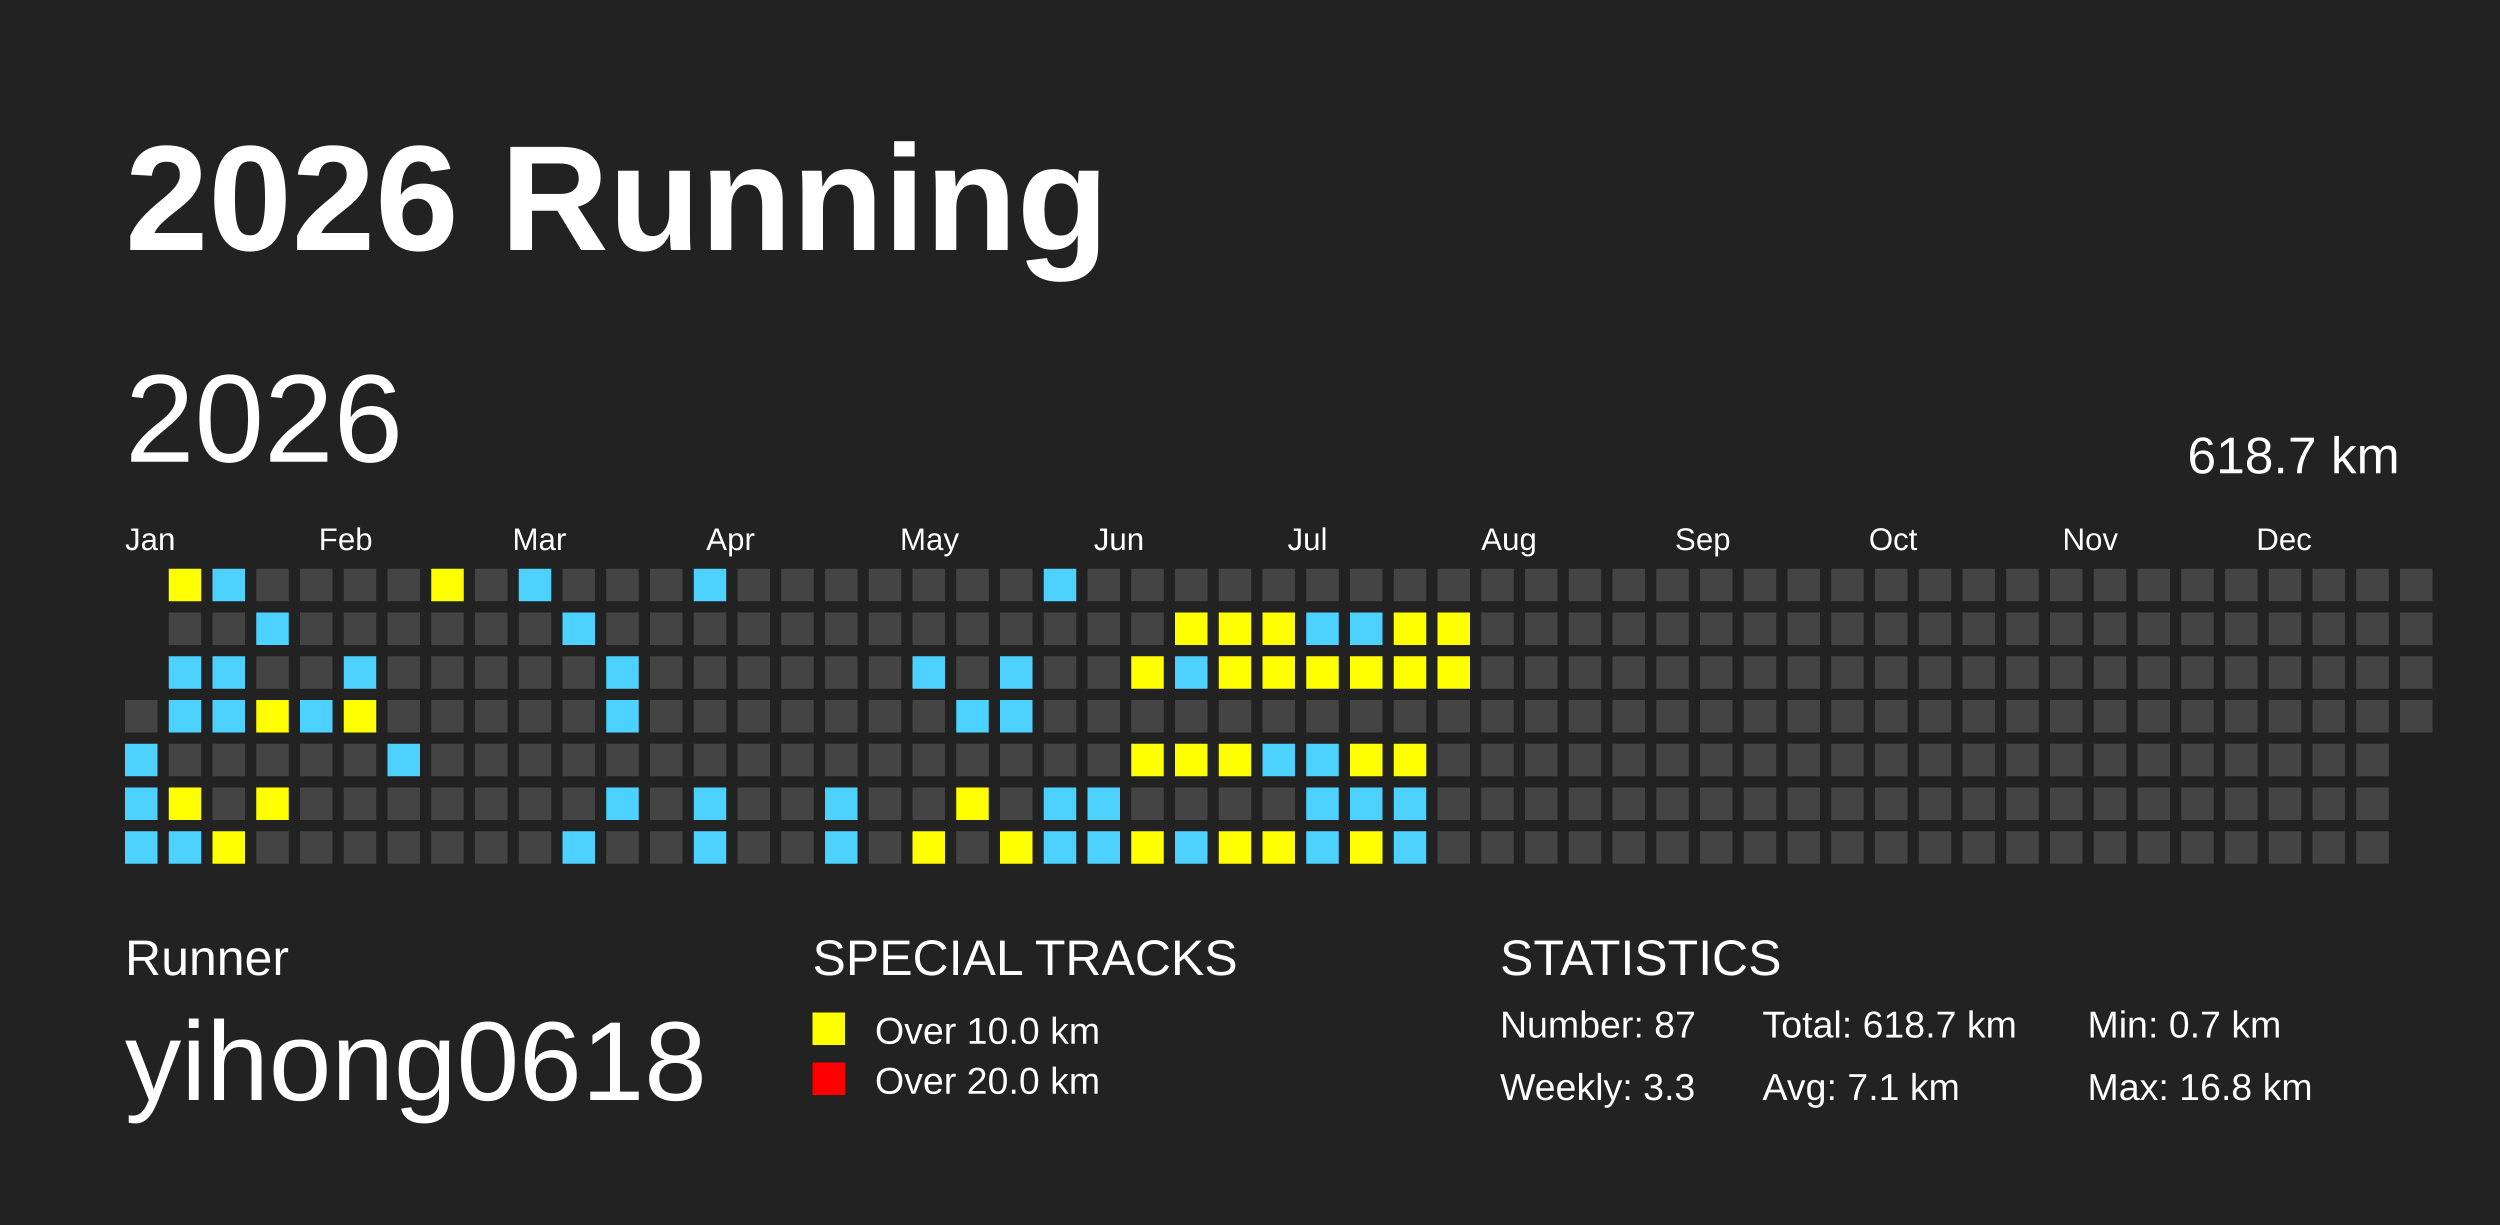
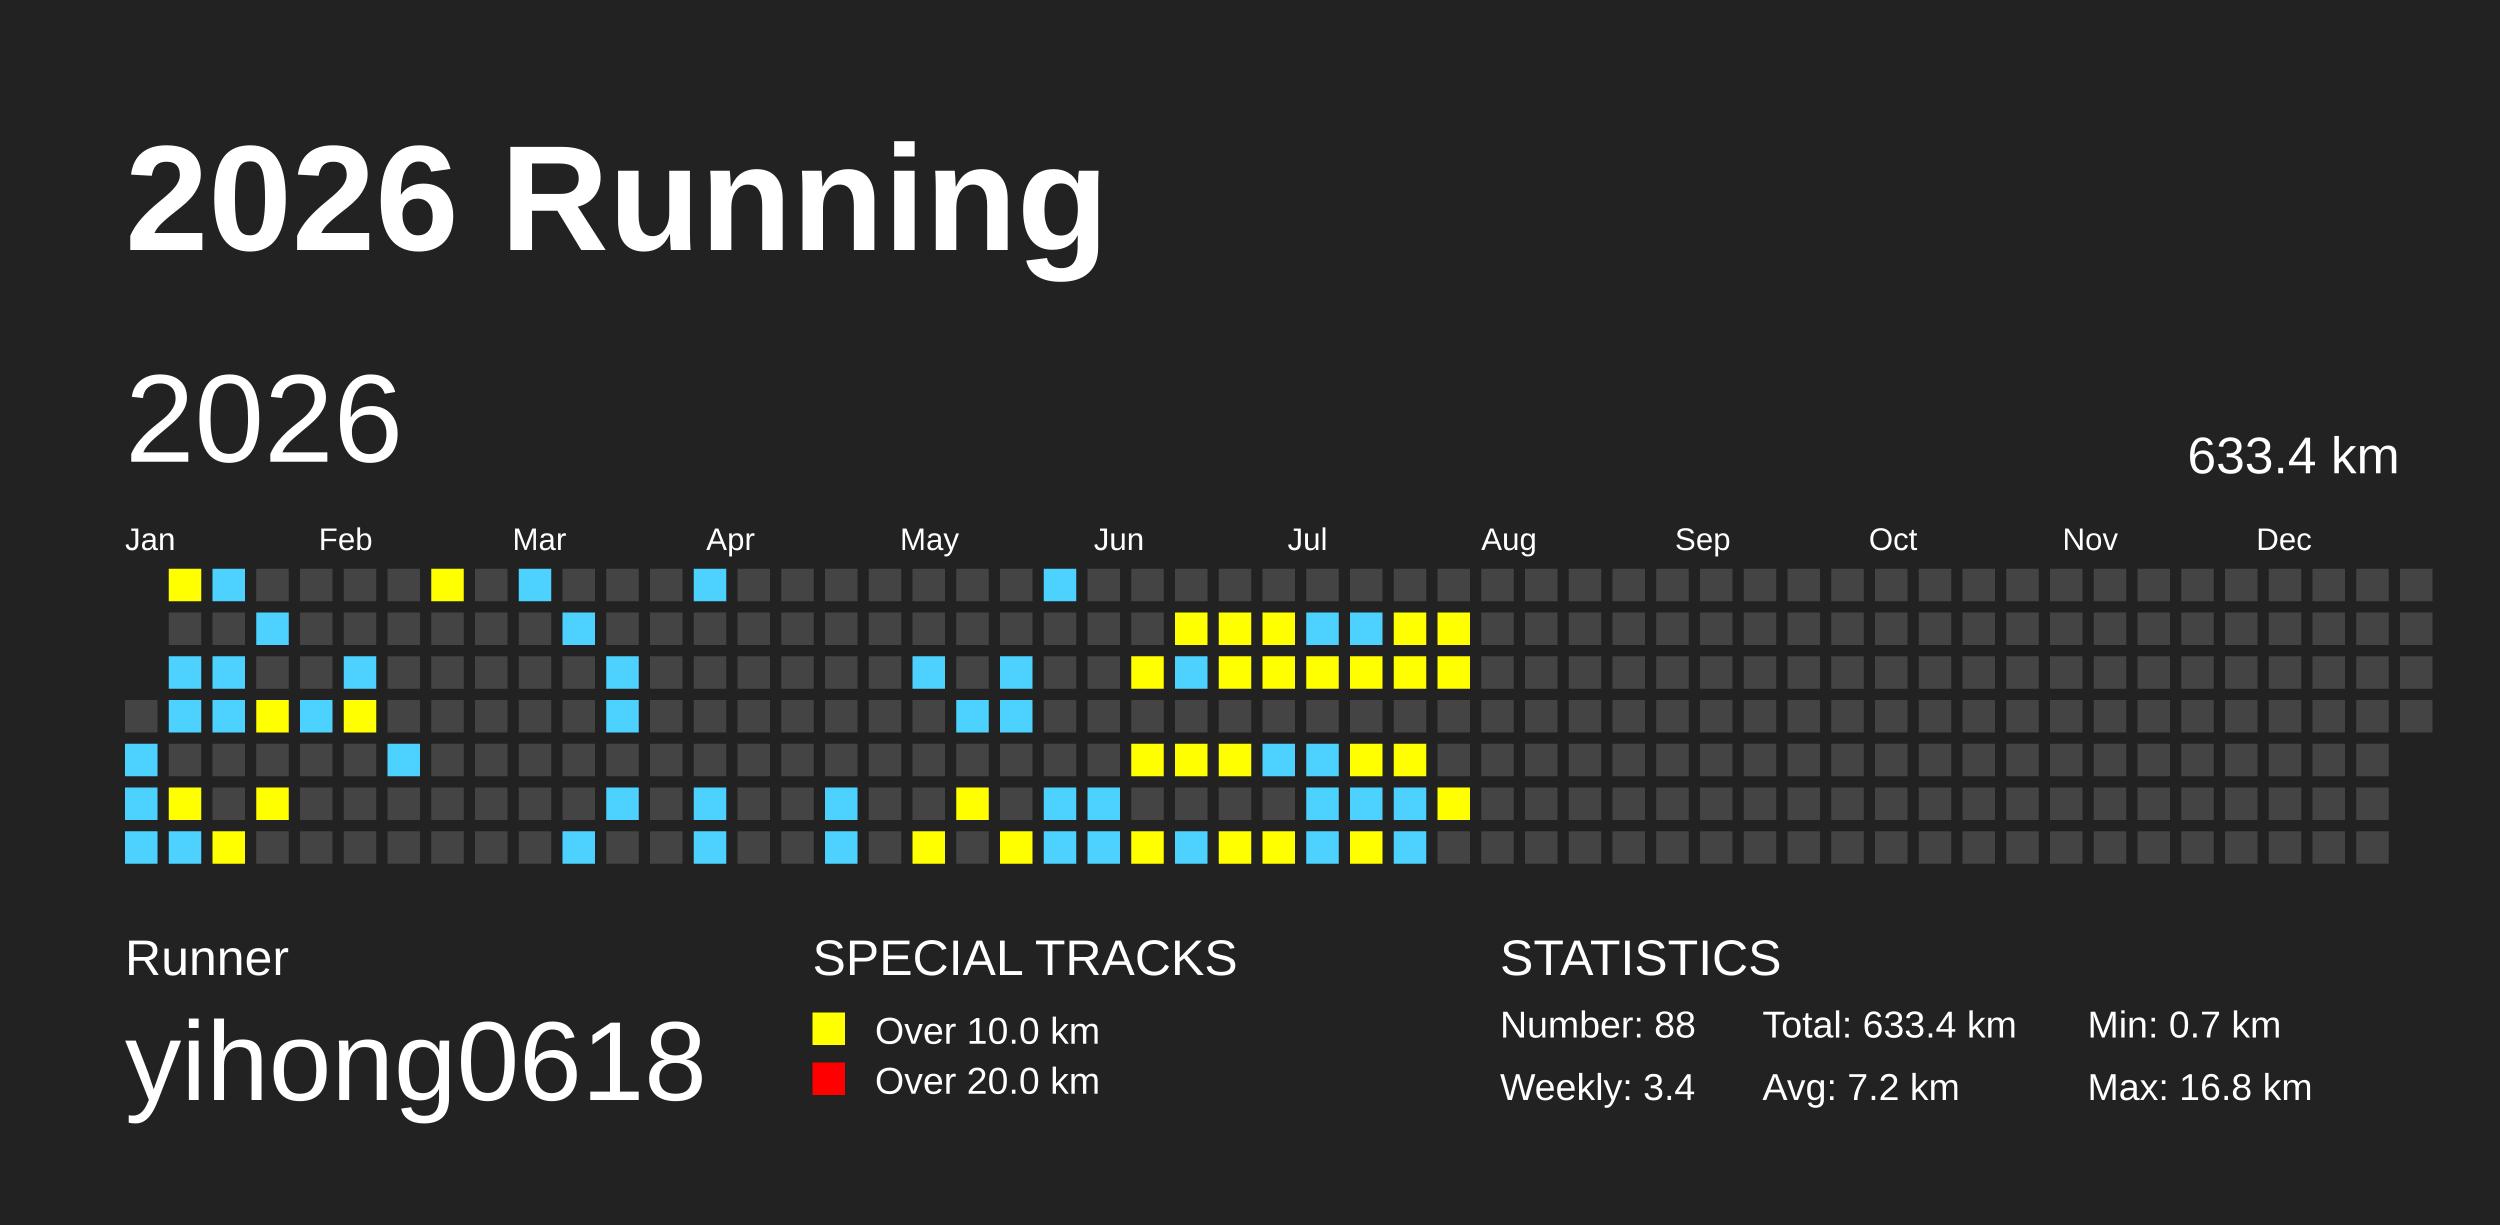
<svg xmlns="http://www.w3.org/2000/svg" baseProfile="full" height="98mm" version="1.1" viewBox="0,0,200,98" width="200mm">
  <defs>
    <pattern height="2" id="indoor-stripe" patternUnits="userSpaceOnUse" width="2">
      <line stroke="white" stroke-opacity="0.45" stroke-width="0.5" x1="0" x2="2" y1="2" y2="0" />
    </pattern>
  </defs>
  <rect fill="#222222" height="98" width="200" x="0" y="0" />
  <text fill="#FFFFFF" style="font-size:12px; font-family:Arial; font-weight:bold;" x="10" y="20">2026 Running</text>
  <text fill="#FFFFFF" style="font-size:4px; font-family:Arial" x="10" y="78">Runner</text>
  <text fill="#FFFFFF" style="font-size:9px; font-family:Arial" x="10" y="88">yihong0618</text>
  <text fill="#FFFFFF" style="font-size:4px; font-family:Arial" x="65" y="78">SPECIAL TRACKS</text>
  <rect fill="yellow" height="2.6" width="2.6" x="65" y="81" />
  <text fill="#FFFFFF" style="font-size:3px; font-family:Arial" x="70" y="83.5">Over 10.0 km</text>
  <rect fill="red" height="2.6" width="2.6" x="65" y="85" />
  <text fill="#FFFFFF" style="font-size:3px; font-family:Arial" x="70" y="87.5">Over 20.0 km</text>
  <text fill="#FFFFFF" style="font-size:4px; font-family:Arial" x="120" y="78">STATISTICS</text>
-   <text fill="#FFFFFF" style="font-size:3px; font-family:Arial" x="120" y="83">Number: 87</text>
-   <text fill="#FFFFFF" style="font-size:3px; font-family:Arial" x="120" y="88">Weekly: 3.3</text>
-   <text fill="#FFFFFF" style="font-size:3px; font-family:Arial" x="141" y="83">Total: 618.7 km</text>
-   <text fill="#FFFFFF" style="font-size:3px; font-family:Arial" x="141" y="88">Avg: 7.1 km</text>
+   <text fill="#FFFFFF" style="font-size:3px; font-family:Arial" x="120" y="83">Number: 88</text>
+   <text fill="#FFFFFF" style="font-size:3px; font-family:Arial" x="120" y="88">Weekly: 3.4</text>
+   <text fill="#FFFFFF" style="font-size:3px; font-family:Arial" x="141" y="83">Total: 633.4 km</text>
+   <text fill="#FFFFFF" style="font-size:3px; font-family:Arial" x="141" y="88">Avg: 7.2 km</text>
  <text fill="#FFFFFF" style="font-size:3px; font-family:Arial" x="167" y="83">Min: 0.7 km</text>
  <text fill="#FFFFFF" style="font-size:3px; font-family:Arial" x="167" y="88">Max: 16.8 km</text>
  <text dominant-baseline="hanging" fill="#FFFFFF" style="font-size:10.0px; font-family:Arial;" x="10" y="30">2026</text>
-   <text dominant-baseline="hanging" fill="#FFFFFF" style="font-size:4.125px; font-family:Arial;" x="175" y="35">618.7 km</text>
+   <text dominant-baseline="hanging" fill="#FFFFFF" style="font-size:4.125px; font-family:Arial;" x="175" y="35">633.4 km</text>
  <text fill="#FFFFFF" style="font-size:2.5px; font-family:Arial" x="10.0" y="44">Jan</text>
  <text fill="#FFFFFF" style="font-size:2.5px; font-family:Arial" x="25.5" y="44">Feb</text>
  <text fill="#FFFFFF" style="font-size:2.5px; font-family:Arial" x="41.0" y="44">Mar</text>
  <text fill="#FFFFFF" style="font-size:2.5px; font-family:Arial" x="56.5" y="44">Apr</text>
  <text fill="#FFFFFF" style="font-size:2.5px; font-family:Arial" x="72.0" y="44">May</text>
  <text fill="#FFFFFF" style="font-size:2.5px; font-family:Arial" x="87.5" y="44">Jun</text>
  <text fill="#FFFFFF" style="font-size:2.5px; font-family:Arial" x="103.0" y="44">Jul</text>
  <text fill="#FFFFFF" style="font-size:2.5px; font-family:Arial" x="118.5" y="44">Aug</text>
  <text fill="#FFFFFF" style="font-size:2.5px; font-family:Arial" x="134.0" y="44">Sep</text>
  <text fill="#FFFFFF" style="font-size:2.5px; font-family:Arial" x="149.5" y="44">Oct</text>
  <text fill="#FFFFFF" style="font-size:2.5px; font-family:Arial" x="165.0" y="44">Nov</text>
  <text fill="#FFFFFF" style="font-size:2.5px; font-family:Arial" x="180.5" y="44">Dec</text>
  <rect fill="#444444" height="2.6" width="2.6" x="10.0" y="56.0" />
  <rect fill="#4DD2FF" height="2.6" width="2.6" x="10.0" y="59.5" />
  <rect fill="#4DD2FF" height="2.6" width="2.6" x="10.0" y="63.0" />
  <rect fill="#4DD2FF" height="2.6" width="2.6" x="10.0" y="66.5" />
  <rect fill="yellow" height="2.6" width="2.6" x="13.5" y="45.5" />
  <rect fill="#444444" height="2.6" width="2.6" x="13.5" y="49.0" />
  <rect fill="#4DD2FF" height="2.6" width="2.6" x="13.5" y="52.5" />
  <rect fill="#4DD2FF" height="2.6" width="2.6" x="13.5" y="56.0" />
  <rect fill="#444444" height="2.6" width="2.6" x="13.5" y="59.5" />
  <rect fill="yellow" height="2.6" width="2.6" x="13.5" y="63.0" />
  <rect fill="#4DD2FF" height="2.6" width="2.6" x="13.5" y="66.5" />
  <rect fill="#4DD2FF" height="2.6" width="2.6" x="17.0" y="45.5" />
  <rect fill="#444444" height="2.6" width="2.6" x="17.0" y="49.0" />
  <rect fill="#4DD2FF" height="2.6" width="2.6" x="17.0" y="52.5" />
  <rect fill="#4DD2FF" height="2.6" width="2.6" x="17.0" y="56.0" />
  <rect fill="#444444" height="2.6" width="2.6" x="17.0" y="59.5" />
  <rect fill="#444444" height="2.6" width="2.6" x="17.0" y="63.0" />
  <rect fill="yellow" height="2.6" width="2.6" x="17.0" y="66.5" />
  <rect fill="#444444" height="2.6" width="2.6" x="20.5" y="45.5" />
  <rect fill="#4DD2FF" height="2.6" width="2.6" x="20.5" y="49.0" />
  <rect fill="#444444" height="2.6" width="2.6" x="20.5" y="52.5" />
  <rect fill="yellow" height="2.6" width="2.6" x="20.5" y="56.0" />
  <rect fill="#444444" height="2.6" width="2.6" x="20.5" y="59.5" />
  <rect fill="yellow" height="2.6" width="2.6" x="20.5" y="63.0" />
  <rect fill="#444444" height="2.6" width="2.6" x="20.5" y="66.5" />
  <rect fill="#444444" height="2.6" width="2.6" x="24.0" y="45.5" />
  <rect fill="#444444" height="2.6" width="2.6" x="24.0" y="49.0" />
  <rect fill="#444444" height="2.6" width="2.6" x="24.0" y="52.5" />
  <rect fill="#4DD2FF" height="2.6" width="2.6" x="24.0" y="56.0" />
  <rect fill="#444444" height="2.6" width="2.6" x="24.0" y="59.5" />
  <rect fill="#444444" height="2.6" width="2.6" x="24.0" y="63.0" />
  <rect fill="#444444" height="2.6" width="2.6" x="24.0" y="66.5" />
  <rect fill="#444444" height="2.6" width="2.6" x="27.5" y="45.5" />
  <rect fill="#444444" height="2.6" width="2.6" x="27.5" y="49.0" />
  <rect fill="#4DD2FF" height="2.6" width="2.6" x="27.5" y="52.5" />
  <rect fill="yellow" height="2.6" width="2.6" x="27.5" y="56.0" />
  <rect fill="#444444" height="2.6" width="2.6" x="27.5" y="59.5" />
  <rect fill="#444444" height="2.6" width="2.6" x="27.5" y="63.0" />
  <rect fill="#444444" height="2.6" width="2.6" x="27.5" y="66.5" />
  <rect fill="#444444" height="2.6" width="2.6" x="31.0" y="45.5" />
  <rect fill="#444444" height="2.6" width="2.6" x="31.0" y="49.0" />
  <rect fill="#444444" height="2.6" width="2.6" x="31.0" y="52.5" />
  <rect fill="#444444" height="2.6" width="2.6" x="31.0" y="56.0" />
  <rect fill="#4DD2FF" height="2.6" width="2.6" x="31.0" y="59.5" />
  <rect fill="#444444" height="2.6" width="2.6" x="31.0" y="63.0" />
  <rect fill="#444444" height="2.6" width="2.6" x="31.0" y="66.5" />
  <rect fill="yellow" height="2.6" width="2.6" x="34.5" y="45.5" />
  <rect fill="#444444" height="2.6" width="2.6" x="34.5" y="49.0" />
  <rect fill="#444444" height="2.6" width="2.6" x="34.5" y="52.5" />
  <rect fill="#444444" height="2.6" width="2.6" x="34.5" y="56.0" />
  <rect fill="#444444" height="2.6" width="2.6" x="34.5" y="59.5" />
  <rect fill="#444444" height="2.6" width="2.6" x="34.5" y="63.0" />
  <rect fill="#444444" height="2.6" width="2.6" x="34.5" y="66.5" />
  <rect fill="#444444" height="2.6" width="2.6" x="38.0" y="45.5" />
  <rect fill="#444444" height="2.6" width="2.6" x="38.0" y="49.0" />
  <rect fill="#444444" height="2.6" width="2.6" x="38.0" y="52.5" />
  <rect fill="#444444" height="2.6" width="2.6" x="38.0" y="56.0" />
  <rect fill="#444444" height="2.6" width="2.6" x="38.0" y="59.5" />
  <rect fill="#444444" height="2.6" width="2.6" x="38.0" y="63.0" />
  <rect fill="#444444" height="2.6" width="2.6" x="38.0" y="66.5" />
  <rect fill="#4DD2FF" height="2.6" width="2.6" x="41.5" y="45.5" />
  <rect fill="#444444" height="2.6" width="2.6" x="41.5" y="49.0" />
  <rect fill="#444444" height="2.6" width="2.6" x="41.5" y="52.5" />
  <rect fill="#444444" height="2.6" width="2.6" x="41.5" y="56.0" />
  <rect fill="#444444" height="2.6" width="2.6" x="41.5" y="59.5" />
  <rect fill="#444444" height="2.6" width="2.6" x="41.5" y="63.0" />
  <rect fill="#444444" height="2.6" width="2.6" x="41.5" y="66.5" />
  <rect fill="#444444" height="2.6" width="2.6" x="45.0" y="45.5" />
  <rect fill="#4DD2FF" height="2.6" width="2.6" x="45.0" y="49.0" />
  <rect fill="#444444" height="2.6" width="2.6" x="45.0" y="52.5" />
  <rect fill="#444444" height="2.6" width="2.6" x="45.0" y="56.0" />
  <rect fill="#444444" height="2.6" width="2.6" x="45.0" y="59.5" />
  <rect fill="#444444" height="2.6" width="2.6" x="45.0" y="63.0" />
  <rect fill="#4DD2FF" height="2.6" width="2.6" x="45.0" y="66.5" />
  <rect fill="#444444" height="2.6" width="2.6" x="48.5" y="45.5" />
  <rect fill="#444444" height="2.6" width="2.6" x="48.5" y="49.0" />
  <rect fill="#4DD2FF" height="2.6" width="2.6" x="48.5" y="52.5" />
  <rect fill="#4DD2FF" height="2.6" width="2.6" x="48.5" y="56.0" />
  <rect fill="#444444" height="2.6" width="2.6" x="48.5" y="59.5" />
  <rect fill="#4DD2FF" height="2.6" width="2.6" x="48.5" y="63.0" />
  <rect fill="#444444" height="2.6" width="2.6" x="48.5" y="66.5" />
  <rect fill="#444444" height="2.6" width="2.6" x="52.0" y="45.5" />
  <rect fill="#444444" height="2.6" width="2.6" x="52.0" y="49.0" />
  <rect fill="#444444" height="2.6" width="2.6" x="52.0" y="52.5" />
  <rect fill="#444444" height="2.6" width="2.6" x="52.0" y="56.0" />
  <rect fill="#444444" height="2.6" width="2.6" x="52.0" y="59.5" />
  <rect fill="#444444" height="2.6" width="2.6" x="52.0" y="63.0" />
  <rect fill="#444444" height="2.6" width="2.6" x="52.0" y="66.5" />
  <rect fill="#4DD2FF" height="2.6" width="2.6" x="55.5" y="45.5" />
  <rect fill="#444444" height="2.6" width="2.6" x="55.5" y="49.0" />
  <rect fill="#444444" height="2.6" width="2.6" x="55.5" y="52.5" />
  <rect fill="#444444" height="2.6" width="2.6" x="55.5" y="56.0" />
  <rect fill="#444444" height="2.6" width="2.6" x="55.5" y="59.5" />
  <rect fill="#4DD2FF" height="2.6" width="2.6" x="55.5" y="63.0" />
  <rect fill="#4DD2FF" height="2.6" width="2.6" x="55.5" y="66.5" />
  <rect fill="#444444" height="2.6" width="2.6" x="59.0" y="45.5" />
  <rect fill="#444444" height="2.6" width="2.6" x="59.0" y="49.0" />
  <rect fill="#444444" height="2.6" width="2.6" x="59.0" y="52.5" />
  <rect fill="#444444" height="2.6" width="2.6" x="59.0" y="56.0" />
  <rect fill="#444444" height="2.6" width="2.6" x="59.0" y="59.5" />
  <rect fill="#444444" height="2.6" width="2.6" x="59.0" y="63.0" />
  <rect fill="#444444" height="2.6" width="2.6" x="59.0" y="66.5" />
  <rect fill="#444444" height="2.6" width="2.6" x="62.5" y="45.5" />
  <rect fill="#444444" height="2.6" width="2.6" x="62.5" y="49.0" />
  <rect fill="#444444" height="2.6" width="2.6" x="62.5" y="52.5" />
  <rect fill="#444444" height="2.6" width="2.6" x="62.5" y="56.0" />
  <rect fill="#444444" height="2.6" width="2.6" x="62.5" y="59.5" />
  <rect fill="#444444" height="2.6" width="2.6" x="62.5" y="63.0" />
  <rect fill="#444444" height="2.6" width="2.6" x="62.5" y="66.5" />
  <rect fill="#444444" height="2.6" width="2.6" x="66.0" y="45.5" />
  <rect fill="#444444" height="2.6" width="2.6" x="66.0" y="49.0" />
  <rect fill="#444444" height="2.6" width="2.6" x="66.0" y="52.5" />
  <rect fill="#444444" height="2.6" width="2.6" x="66.0" y="56.0" />
  <rect fill="#444444" height="2.6" width="2.6" x="66.0" y="59.5" />
  <rect fill="#4DD2FF" height="2.6" width="2.6" x="66.0" y="63.0" />
  <rect fill="#4DD2FF" height="2.6" width="2.6" x="66.0" y="66.5" />
  <rect fill="#444444" height="2.6" width="2.6" x="69.5" y="45.5" />
  <rect fill="#444444" height="2.6" width="2.6" x="69.5" y="49.0" />
  <rect fill="#444444" height="2.6" width="2.6" x="69.5" y="52.5" />
  <rect fill="#444444" height="2.6" width="2.6" x="69.5" y="56.0" />
  <rect fill="#444444" height="2.6" width="2.6" x="69.5" y="59.5" />
  <rect fill="#444444" height="2.6" width="2.6" x="69.5" y="63.0" />
  <rect fill="#444444" height="2.6" width="2.6" x="69.5" y="66.5" />
  <rect fill="#444444" height="2.6" width="2.6" x="73.0" y="45.5" />
  <rect fill="#444444" height="2.6" width="2.6" x="73.0" y="49.0" />
  <rect fill="#4DD2FF" height="2.6" width="2.6" x="73.0" y="52.5" />
  <rect fill="#444444" height="2.6" width="2.6" x="73.0" y="56.0" />
  <rect fill="#444444" height="2.6" width="2.6" x="73.0" y="59.5" />
  <rect fill="#444444" height="2.6" width="2.6" x="73.0" y="63.0" />
  <rect fill="yellow" height="2.6" width="2.6" x="73.0" y="66.5" />
  <rect fill="#444444" height="2.6" width="2.6" x="76.5" y="45.5" />
  <rect fill="#444444" height="2.6" width="2.6" x="76.5" y="49.0" />
  <rect fill="#444444" height="2.6" width="2.6" x="76.5" y="52.5" />
  <rect fill="#4DD2FF" height="2.6" width="2.6" x="76.5" y="56.0" />
  <rect fill="#444444" height="2.6" width="2.6" x="76.5" y="59.5" />
  <rect fill="yellow" height="2.6" width="2.6" x="76.5" y="63.0" />
  <rect fill="#444444" height="2.6" width="2.6" x="76.5" y="66.5" />
  <rect fill="#444444" height="2.6" width="2.6" x="80.0" y="45.5" />
  <rect fill="#444444" height="2.6" width="2.6" x="80.0" y="49.0" />
  <rect fill="#4DD2FF" height="2.6" width="2.6" x="80.0" y="52.5" />
  <rect fill="#4DD2FF" height="2.6" width="2.6" x="80.0" y="56.0" />
  <rect fill="#444444" height="2.6" width="2.6" x="80.0" y="59.5" />
  <rect fill="#444444" height="2.6" width="2.6" x="80.0" y="63.0" />
  <rect fill="yellow" height="2.6" width="2.6" x="80.0" y="66.5" />
  <rect fill="#4DD2FF" height="2.6" width="2.6" x="83.5" y="45.5" />
  <rect fill="#444444" height="2.6" width="2.6" x="83.5" y="49.0" />
  <rect fill="#444444" height="2.6" width="2.6" x="83.5" y="52.5" />
  <rect fill="#444444" height="2.6" width="2.6" x="83.5" y="56.0" />
  <rect fill="#444444" height="2.6" width="2.6" x="83.5" y="59.5" />
  <rect fill="#4DD2FF" height="2.6" width="2.6" x="83.5" y="63.0" />
  <rect fill="#4DD2FF" height="2.6" width="2.6" x="83.5" y="66.5" />
  <rect fill="#444444" height="2.6" width="2.6" x="87.0" y="45.5" />
  <rect fill="#444444" height="2.6" width="2.6" x="87.0" y="49.0" />
  <rect fill="#444444" height="2.6" width="2.6" x="87.0" y="52.5" />
  <rect fill="#444444" height="2.6" width="2.6" x="87.0" y="56.0" />
  <rect fill="#444444" height="2.6" width="2.6" x="87.0" y="59.5" />
  <rect fill="#4DD2FF" height="2.6" width="2.6" x="87.0" y="63.0" />
  <rect fill="#4DD2FF" height="2.6" width="2.6" x="87.0" y="66.5" />
  <rect fill="#444444" height="2.6" width="2.6" x="90.5" y="45.5" />
  <rect fill="#444444" height="2.6" width="2.6" x="90.5" y="49.0" />
  <rect fill="yellow" height="2.6" width="2.6" x="90.5" y="52.5" />
  <rect fill="#444444" height="2.6" width="2.6" x="90.5" y="56.0" />
  <rect fill="yellow" height="2.6" width="2.6" x="90.5" y="59.5" />
  <rect fill="#444444" height="2.6" width="2.6" x="90.5" y="63.0" />
  <rect fill="yellow" height="2.6" width="2.6" x="90.5" y="66.5" />
  <rect fill="#444444" height="2.6" width="2.6" x="94.0" y="45.5" />
  <rect fill="yellow" height="2.6" width="2.6" x="94.0" y="49.0" />
  <rect fill="#4DD2FF" height="2.6" width="2.6" x="94.0" y="52.5" />
  <rect fill="#444444" height="2.6" width="2.6" x="94.0" y="56.0" />
  <rect fill="yellow" height="2.6" width="2.6" x="94.0" y="59.5" />
  <rect fill="#444444" height="2.6" width="2.6" x="94.0" y="63.0" />
  <rect fill="#4DD2FF" height="2.6" width="2.6" x="94.0" y="66.5" />
  <rect fill="#444444" height="2.6" width="2.6" x="97.5" y="45.5" />
  <rect fill="yellow" height="2.6" width="2.6" x="97.5" y="49.0" />
  <rect fill="yellow" height="2.6" width="2.6" x="97.5" y="52.5" />
  <rect fill="#444444" height="2.6" width="2.6" x="97.5" y="56.0" />
  <rect fill="yellow" height="2.6" width="2.6" x="97.5" y="59.5" />
  <rect fill="#444444" height="2.6" width="2.6" x="97.5" y="63.0" />
  <rect fill="yellow" height="2.6" width="2.6" x="97.5" y="66.5" />
  <rect fill="#444444" height="2.6" width="2.6" x="101.0" y="45.5" />
  <rect fill="yellow" height="2.6" width="2.6" x="101.0" y="49.0" />
  <rect fill="yellow" height="2.6" width="2.6" x="101.0" y="52.5" />
  <rect fill="#444444" height="2.6" width="2.6" x="101.0" y="56.0" />
  <rect fill="#4DD2FF" height="2.6" width="2.6" x="101.0" y="59.5" />
  <rect fill="#444444" height="2.6" width="2.6" x="101.0" y="63.0" />
  <rect fill="yellow" height="2.6" width="2.6" x="101.0" y="66.5" />
  <rect fill="#444444" height="2.6" width="2.6" x="104.5" y="45.5" />
  <rect fill="#4DD2FF" height="2.6" width="2.6" x="104.5" y="49.0" />
  <rect fill="yellow" height="2.6" width="2.6" x="104.5" y="52.5" />
  <rect fill="#444444" height="2.6" width="2.6" x="104.5" y="56.0" />
  <rect fill="#4DD2FF" height="2.6" width="2.6" x="104.5" y="59.5" />
  <rect fill="#4DD2FF" height="2.6" width="2.6" x="104.5" y="63.0" />
  <rect fill="#4DD2FF" height="2.6" width="2.6" x="104.5" y="66.5" />
  <rect fill="#444444" height="2.6" width="2.6" x="108.0" y="45.5" />
  <rect fill="#4DD2FF" height="2.6" width="2.6" x="108.0" y="49.0" />
  <rect fill="yellow" height="2.6" width="2.6" x="108.0" y="52.5" />
  <rect fill="#444444" height="2.6" width="2.6" x="108.0" y="56.0" />
  <rect fill="yellow" height="2.6" width="2.6" x="108.0" y="59.5" />
  <rect fill="#4DD2FF" height="2.6" width="2.6" x="108.0" y="63.0" />
  <rect fill="yellow" height="2.6" width="2.6" x="108.0" y="66.5" />
  <rect fill="#444444" height="2.6" width="2.6" x="111.5" y="45.5" />
  <rect fill="yellow" height="2.6" width="2.6" x="111.5" y="49.0" />
  <rect fill="yellow" height="2.6" width="2.6" x="111.5" y="52.5" />
  <rect fill="#444444" height="2.6" width="2.6" x="111.5" y="56.0" />
  <rect fill="yellow" height="2.6" width="2.6" x="111.5" y="59.5" />
  <rect fill="#4DD2FF" height="2.6" width="2.6" x="111.5" y="63.0" />
  <rect fill="#4DD2FF" height="2.6" width="2.6" x="111.5" y="66.5" />
  <rect fill="#444444" height="2.6" width="2.6" x="115.0" y="45.5" />
  <rect fill="yellow" height="2.6" width="2.6" x="115.0" y="49.0" />
  <rect fill="yellow" height="2.6" width="2.6" x="115.0" y="52.5" />
  <rect fill="#444444" height="2.6" width="2.6" x="115.0" y="56.0" />
  <rect fill="#444444" height="2.6" width="2.6" x="115.0" y="59.5" />
-   <rect fill="#444444" height="2.6" width="2.6" x="115.0" y="63.0" />
+   <rect fill="yellow" height="2.6" width="2.6" x="115.0" y="63.0" />
  <rect fill="#444444" height="2.6" width="2.6" x="115.0" y="66.5" />
  <rect fill="#444444" height="2.6" width="2.6" x="118.5" y="45.5" />
  <rect fill="#444444" height="2.6" width="2.6" x="118.5" y="49.0" />
  <rect fill="#444444" height="2.6" width="2.6" x="118.5" y="52.5" />
  <rect fill="#444444" height="2.6" width="2.6" x="118.5" y="56.0" />
  <rect fill="#444444" height="2.6" width="2.6" x="118.5" y="59.5" />
  <rect fill="#444444" height="2.6" width="2.6" x="118.5" y="63.0" />
  <rect fill="#444444" height="2.6" width="2.6" x="118.5" y="66.5" />
  <rect fill="#444444" height="2.6" width="2.6" x="122.0" y="45.5" />
  <rect fill="#444444" height="2.6" width="2.6" x="122.0" y="49.0" />
  <rect fill="#444444" height="2.6" width="2.6" x="122.0" y="52.5" />
  <rect fill="#444444" height="2.6" width="2.6" x="122.0" y="56.0" />
  <rect fill="#444444" height="2.6" width="2.6" x="122.0" y="59.5" />
  <rect fill="#444444" height="2.6" width="2.6" x="122.0" y="63.0" />
  <rect fill="#444444" height="2.6" width="2.6" x="122.0" y="66.5" />
  <rect fill="#444444" height="2.6" width="2.6" x="125.5" y="45.5" />
  <rect fill="#444444" height="2.6" width="2.6" x="125.5" y="49.0" />
  <rect fill="#444444" height="2.6" width="2.6" x="125.5" y="52.5" />
  <rect fill="#444444" height="2.6" width="2.6" x="125.5" y="56.0" />
  <rect fill="#444444" height="2.6" width="2.6" x="125.5" y="59.5" />
  <rect fill="#444444" height="2.6" width="2.6" x="125.5" y="63.0" />
  <rect fill="#444444" height="2.6" width="2.6" x="125.5" y="66.5" />
  <rect fill="#444444" height="2.6" width="2.6" x="129.0" y="45.5" />
  <rect fill="#444444" height="2.6" width="2.6" x="129.0" y="49.0" />
  <rect fill="#444444" height="2.6" width="2.6" x="129.0" y="52.5" />
  <rect fill="#444444" height="2.6" width="2.6" x="129.0" y="56.0" />
  <rect fill="#444444" height="2.6" width="2.6" x="129.0" y="59.5" />
  <rect fill="#444444" height="2.6" width="2.6" x="129.0" y="63.0" />
  <rect fill="#444444" height="2.6" width="2.6" x="129.0" y="66.5" />
  <rect fill="#444444" height="2.6" width="2.6" x="132.5" y="45.5" />
  <rect fill="#444444" height="2.6" width="2.6" x="132.5" y="49.0" />
  <rect fill="#444444" height="2.6" width="2.6" x="132.5" y="52.5" />
  <rect fill="#444444" height="2.6" width="2.6" x="132.5" y="56.0" />
  <rect fill="#444444" height="2.6" width="2.6" x="132.5" y="59.5" />
  <rect fill="#444444" height="2.6" width="2.6" x="132.5" y="63.0" />
  <rect fill="#444444" height="2.6" width="2.6" x="132.5" y="66.5" />
  <rect fill="#444444" height="2.6" width="2.6" x="136.0" y="45.5" />
  <rect fill="#444444" height="2.6" width="2.6" x="136.0" y="49.0" />
  <rect fill="#444444" height="2.6" width="2.6" x="136.0" y="52.5" />
  <rect fill="#444444" height="2.6" width="2.6" x="136.0" y="56.0" />
  <rect fill="#444444" height="2.6" width="2.6" x="136.0" y="59.5" />
  <rect fill="#444444" height="2.6" width="2.6" x="136.0" y="63.0" />
  <rect fill="#444444" height="2.6" width="2.6" x="136.0" y="66.5" />
  <rect fill="#444444" height="2.6" width="2.6" x="139.5" y="45.5" />
  <rect fill="#444444" height="2.6" width="2.6" x="139.5" y="49.0" />
  <rect fill="#444444" height="2.6" width="2.6" x="139.5" y="52.5" />
  <rect fill="#444444" height="2.6" width="2.6" x="139.5" y="56.0" />
  <rect fill="#444444" height="2.6" width="2.6" x="139.5" y="59.5" />
  <rect fill="#444444" height="2.6" width="2.6" x="139.5" y="63.0" />
  <rect fill="#444444" height="2.6" width="2.6" x="139.5" y="66.5" />
  <rect fill="#444444" height="2.6" width="2.6" x="143.0" y="45.5" />
  <rect fill="#444444" height="2.6" width="2.6" x="143.0" y="49.0" />
  <rect fill="#444444" height="2.6" width="2.6" x="143.0" y="52.5" />
  <rect fill="#444444" height="2.6" width="2.6" x="143.0" y="56.0" />
  <rect fill="#444444" height="2.6" width="2.6" x="143.0" y="59.5" />
  <rect fill="#444444" height="2.6" width="2.6" x="143.0" y="63.0" />
  <rect fill="#444444" height="2.6" width="2.6" x="143.0" y="66.5" />
  <rect fill="#444444" height="2.6" width="2.6" x="146.5" y="45.5" />
  <rect fill="#444444" height="2.6" width="2.6" x="146.5" y="49.0" />
  <rect fill="#444444" height="2.6" width="2.6" x="146.5" y="52.5" />
  <rect fill="#444444" height="2.6" width="2.6" x="146.5" y="56.0" />
  <rect fill="#444444" height="2.6" width="2.6" x="146.5" y="59.5" />
  <rect fill="#444444" height="2.6" width="2.6" x="146.5" y="63.0" />
  <rect fill="#444444" height="2.6" width="2.6" x="146.5" y="66.5" />
  <rect fill="#444444" height="2.6" width="2.6" x="150.0" y="45.5" />
  <rect fill="#444444" height="2.6" width="2.6" x="150.0" y="49.0" />
  <rect fill="#444444" height="2.6" width="2.6" x="150.0" y="52.5" />
  <rect fill="#444444" height="2.6" width="2.6" x="150.0" y="56.0" />
  <rect fill="#444444" height="2.6" width="2.6" x="150.0" y="59.5" />
  <rect fill="#444444" height="2.6" width="2.6" x="150.0" y="63.0" />
  <rect fill="#444444" height="2.6" width="2.6" x="150.0" y="66.5" />
  <rect fill="#444444" height="2.6" width="2.6" x="153.5" y="45.5" />
  <rect fill="#444444" height="2.6" width="2.6" x="153.5" y="49.0" />
  <rect fill="#444444" height="2.6" width="2.6" x="153.5" y="52.5" />
  <rect fill="#444444" height="2.6" width="2.6" x="153.5" y="56.0" />
  <rect fill="#444444" height="2.6" width="2.6" x="153.5" y="59.5" />
  <rect fill="#444444" height="2.6" width="2.6" x="153.5" y="63.0" />
  <rect fill="#444444" height="2.6" width="2.6" x="153.5" y="66.5" />
  <rect fill="#444444" height="2.6" width="2.6" x="157.0" y="45.5" />
  <rect fill="#444444" height="2.6" width="2.6" x="157.0" y="49.0" />
  <rect fill="#444444" height="2.6" width="2.6" x="157.0" y="52.5" />
  <rect fill="#444444" height="2.6" width="2.6" x="157.0" y="56.0" />
  <rect fill="#444444" height="2.6" width="2.6" x="157.0" y="59.5" />
  <rect fill="#444444" height="2.6" width="2.6" x="157.0" y="63.0" />
  <rect fill="#444444" height="2.6" width="2.6" x="157.0" y="66.5" />
  <rect fill="#444444" height="2.6" width="2.6" x="160.5" y="45.5" />
  <rect fill="#444444" height="2.6" width="2.6" x="160.5" y="49.0" />
  <rect fill="#444444" height="2.6" width="2.6" x="160.5" y="52.5" />
  <rect fill="#444444" height="2.6" width="2.6" x="160.5" y="56.0" />
  <rect fill="#444444" height="2.6" width="2.6" x="160.5" y="59.5" />
  <rect fill="#444444" height="2.6" width="2.6" x="160.5" y="63.0" />
  <rect fill="#444444" height="2.6" width="2.6" x="160.5" y="66.5" />
  <rect fill="#444444" height="2.6" width="2.6" x="164.0" y="45.5" />
  <rect fill="#444444" height="2.6" width="2.6" x="164.0" y="49.0" />
  <rect fill="#444444" height="2.6" width="2.6" x="164.0" y="52.5" />
  <rect fill="#444444" height="2.6" width="2.6" x="164.0" y="56.0" />
  <rect fill="#444444" height="2.6" width="2.6" x="164.0" y="59.5" />
  <rect fill="#444444" height="2.6" width="2.6" x="164.0" y="63.0" />
  <rect fill="#444444" height="2.6" width="2.6" x="164.0" y="66.5" />
  <rect fill="#444444" height="2.6" width="2.6" x="167.5" y="45.5" />
  <rect fill="#444444" height="2.6" width="2.6" x="167.5" y="49.0" />
  <rect fill="#444444" height="2.6" width="2.6" x="167.5" y="52.5" />
  <rect fill="#444444" height="2.6" width="2.6" x="167.5" y="56.0" />
  <rect fill="#444444" height="2.6" width="2.6" x="167.5" y="59.5" />
  <rect fill="#444444" height="2.6" width="2.6" x="167.5" y="63.0" />
  <rect fill="#444444" height="2.6" width="2.6" x="167.5" y="66.5" />
  <rect fill="#444444" height="2.6" width="2.6" x="171.0" y="45.5" />
  <rect fill="#444444" height="2.6" width="2.6" x="171.0" y="49.0" />
  <rect fill="#444444" height="2.6" width="2.6" x="171.0" y="52.5" />
  <rect fill="#444444" height="2.6" width="2.6" x="171.0" y="56.0" />
  <rect fill="#444444" height="2.6" width="2.6" x="171.0" y="59.5" />
  <rect fill="#444444" height="2.6" width="2.6" x="171.0" y="63.0" />
  <rect fill="#444444" height="2.6" width="2.6" x="171.0" y="66.5" />
  <rect fill="#444444" height="2.6" width="2.6" x="174.5" y="45.5" />
  <rect fill="#444444" height="2.6" width="2.6" x="174.5" y="49.0" />
  <rect fill="#444444" height="2.6" width="2.6" x="174.5" y="52.5" />
  <rect fill="#444444" height="2.6" width="2.6" x="174.5" y="56.0" />
  <rect fill="#444444" height="2.6" width="2.6" x="174.5" y="59.5" />
  <rect fill="#444444" height="2.6" width="2.6" x="174.5" y="63.0" />
  <rect fill="#444444" height="2.6" width="2.6" x="174.5" y="66.5" />
  <rect fill="#444444" height="2.6" width="2.6" x="178.0" y="45.5" />
  <rect fill="#444444" height="2.6" width="2.6" x="178.0" y="49.0" />
  <rect fill="#444444" height="2.6" width="2.6" x="178.0" y="52.5" />
  <rect fill="#444444" height="2.6" width="2.6" x="178.0" y="56.0" />
  <rect fill="#444444" height="2.6" width="2.6" x="178.0" y="59.5" />
  <rect fill="#444444" height="2.6" width="2.6" x="178.0" y="63.0" />
  <rect fill="#444444" height="2.6" width="2.6" x="178.0" y="66.5" />
  <rect fill="#444444" height="2.6" width="2.6" x="181.5" y="45.5" />
  <rect fill="#444444" height="2.6" width="2.6" x="181.5" y="49.0" />
  <rect fill="#444444" height="2.6" width="2.6" x="181.5" y="52.5" />
  <rect fill="#444444" height="2.6" width="2.6" x="181.5" y="56.0" />
  <rect fill="#444444" height="2.6" width="2.6" x="181.5" y="59.5" />
  <rect fill="#444444" height="2.6" width="2.6" x="181.5" y="63.0" />
  <rect fill="#444444" height="2.6" width="2.6" x="181.5" y="66.5" />
  <rect fill="#444444" height="2.6" width="2.6" x="185.0" y="45.5" />
  <rect fill="#444444" height="2.6" width="2.6" x="185.0" y="49.0" />
  <rect fill="#444444" height="2.6" width="2.6" x="185.0" y="52.5" />
  <rect fill="#444444" height="2.6" width="2.6" x="185.0" y="56.0" />
  <rect fill="#444444" height="2.6" width="2.6" x="185.0" y="59.5" />
  <rect fill="#444444" height="2.6" width="2.6" x="185.0" y="63.0" />
  <rect fill="#444444" height="2.6" width="2.6" x="185.0" y="66.5" />
  <rect fill="#444444" height="2.6" width="2.6" x="188.5" y="45.5" />
  <rect fill="#444444" height="2.6" width="2.6" x="188.5" y="49.0" />
  <rect fill="#444444" height="2.6" width="2.6" x="188.5" y="52.5" />
  <rect fill="#444444" height="2.6" width="2.6" x="188.5" y="56.0" />
  <rect fill="#444444" height="2.6" width="2.6" x="188.5" y="59.5" />
  <rect fill="#444444" height="2.6" width="2.6" x="188.5" y="63.0" />
  <rect fill="#444444" height="2.6" width="2.6" x="188.5" y="66.5" />
  <rect fill="#444444" height="2.6" width="2.6" x="192.0" y="45.5" />
  <rect fill="#444444" height="2.6" width="2.6" x="192.0" y="49.0" />
  <rect fill="#444444" height="2.6" width="2.6" x="192.0" y="52.5" />
  <rect fill="#444444" height="2.6" width="2.6" x="192.0" y="56.0" />
</svg>
